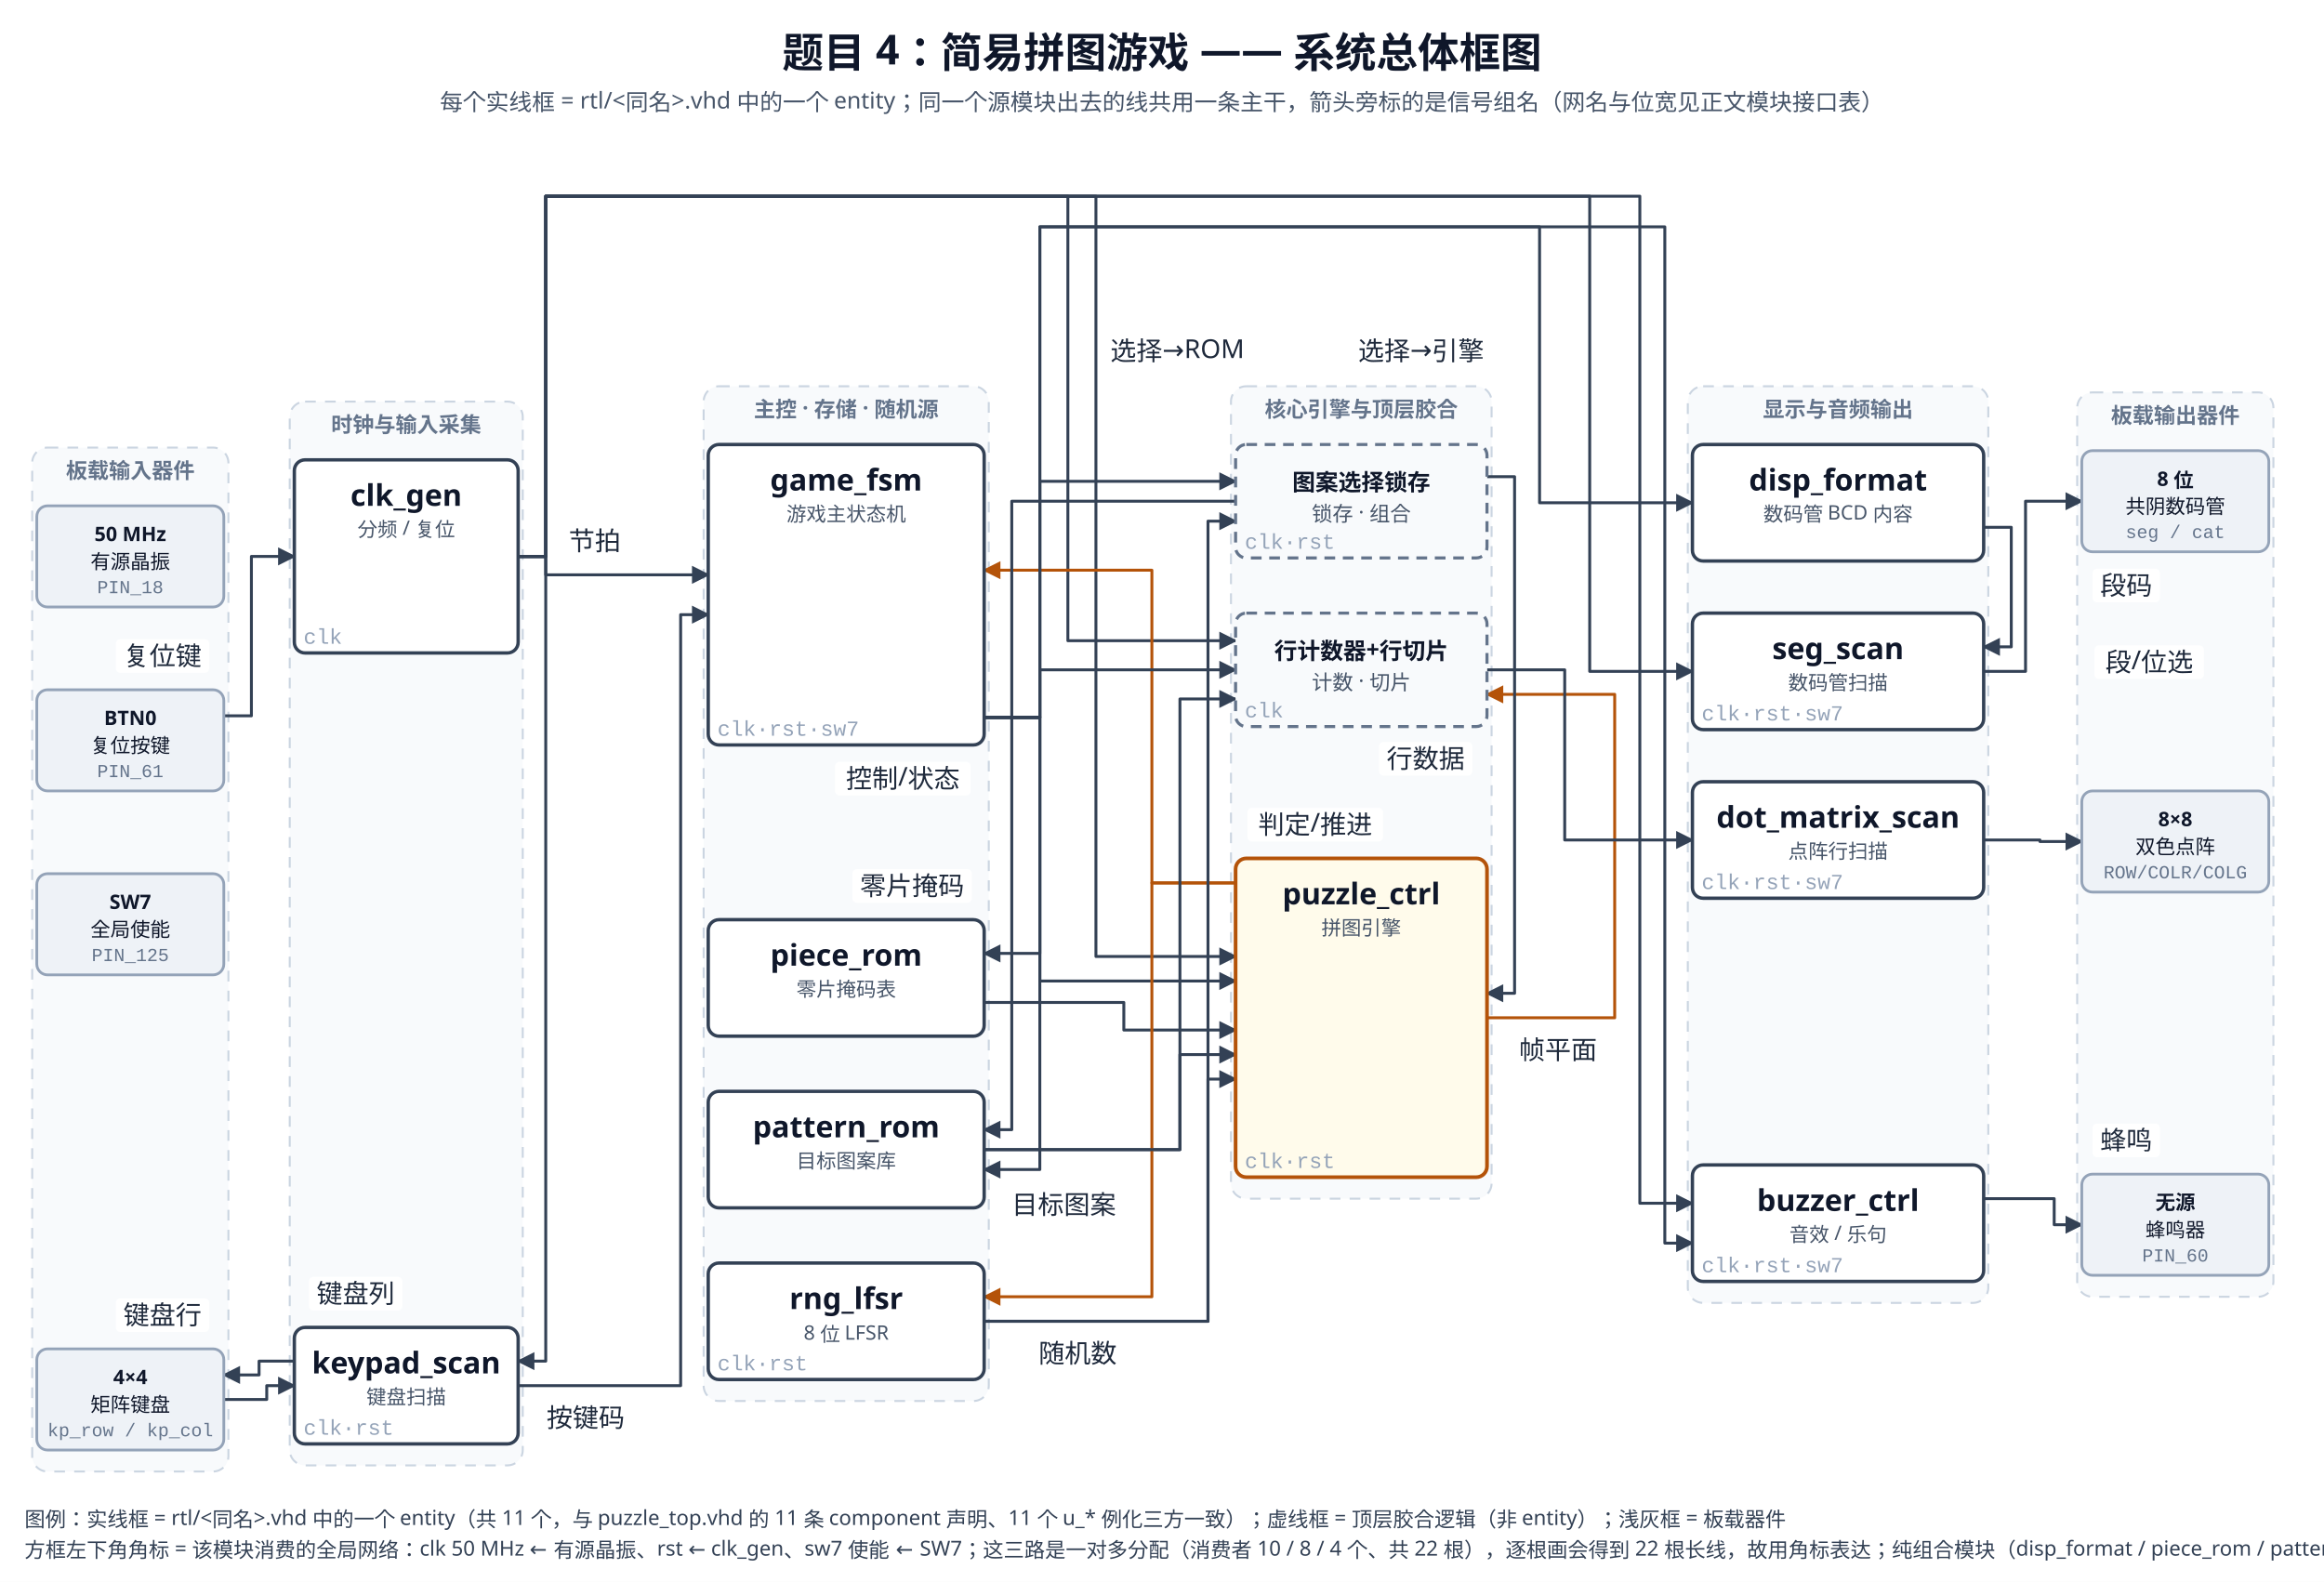
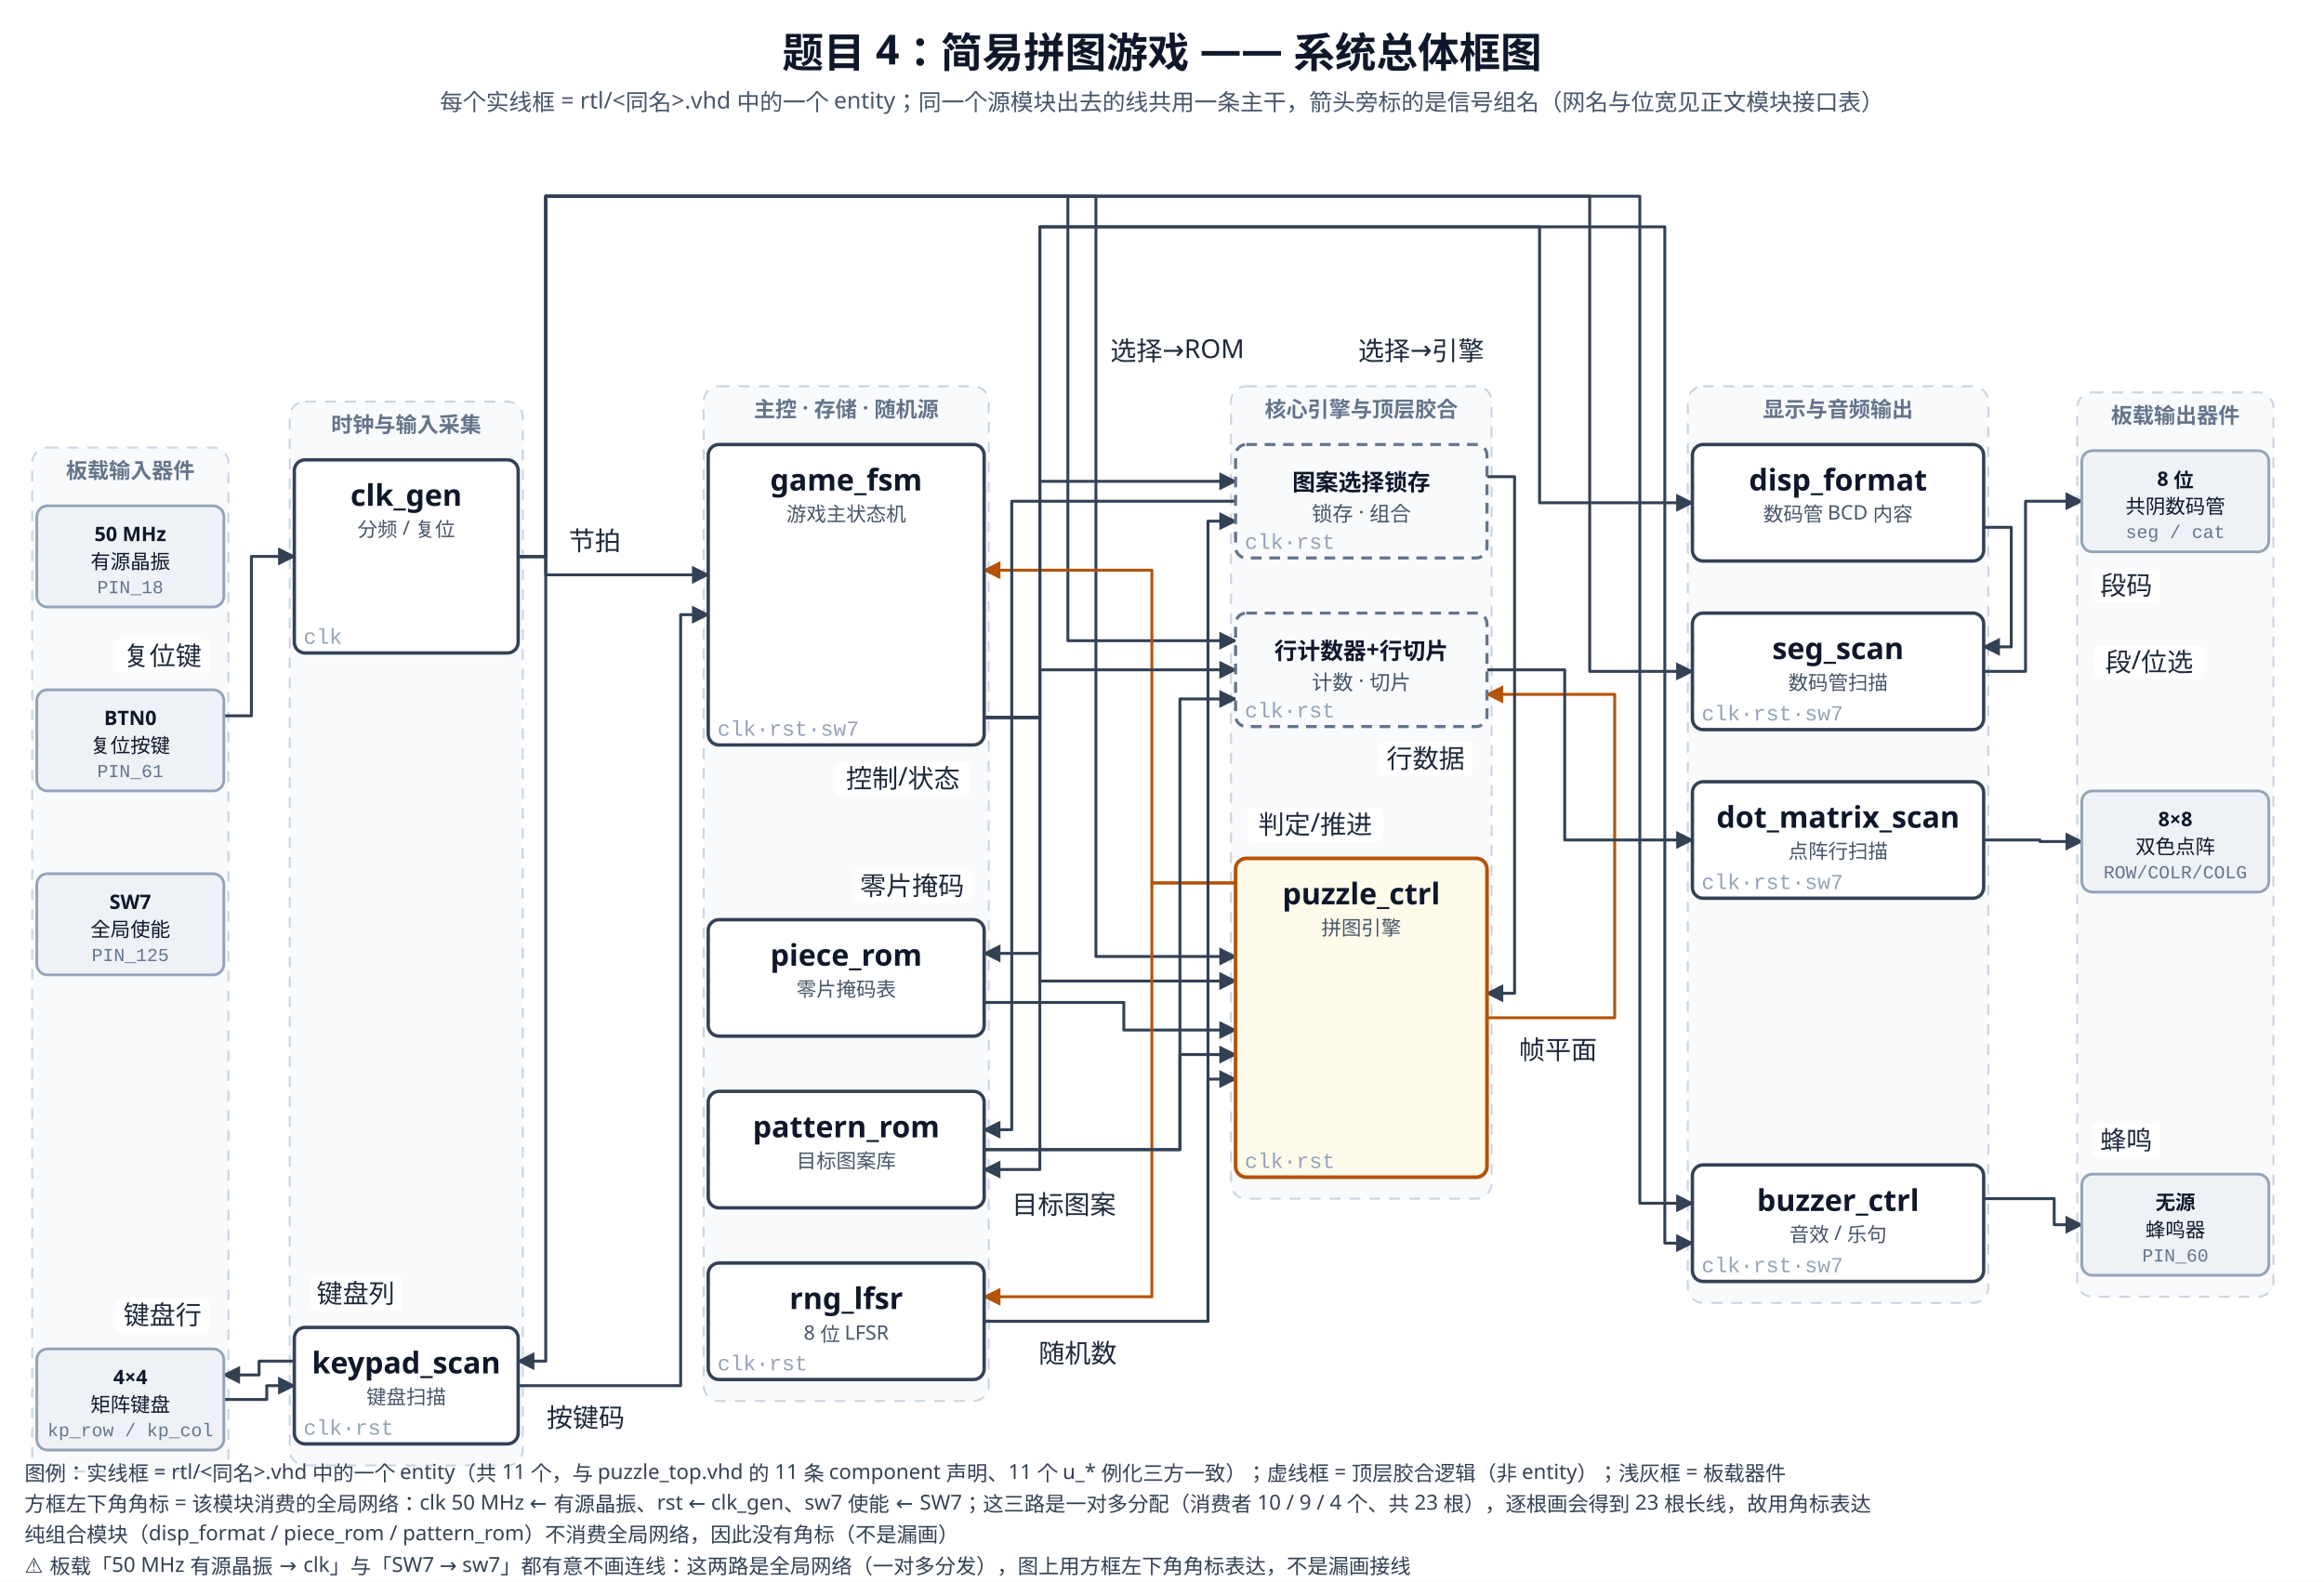
<svg xmlns="http://www.w3.org/2000/svg" width="1516" height="1032" viewBox="0 0 1516 1032">
  <defs>
    <marker id="ar" viewBox="0 0 10 10" refX="9" refY="5" markerWidth="6.2" markerHeight="6.2" orient="auto-start-reverse">
      <path d="M 0 0 L 10 5 L 0 10 z" fill="#334155" />
    </marker>
    <marker id="ar2" viewBox="0 0 10 10" refX="9" refY="5" markerWidth="6.2" markerHeight="6.2" orient="auto-start-reverse">
      <path d="M 0 0 L 10 5 L 0 10 z" fill="#b45309" />
    </marker>
  </defs>
  <rect width="1516" height="1032" fill="#ffffff" />
  <text x="758" y="44" font-family="Microsoft YaHei, SimSun, sans-serif" font-size="27" font-weight="bold" fill="#0f172a" text-anchor="middle">题目 4：简易拼图游戏 —— 系统总体框图</text>
  <text x="758" y="72" font-family="Microsoft YaHei, SimSun, sans-serif" font-size="15" fill="#475569" text-anchor="middle">每个实线框 = rtl/&lt;同名&gt;.vhd 中的一个 entity；同一个源模块出去的线共用一条主干，箭头旁标的是信号组名（网名与位宽见正文模块接口表）</text>
  <rect x="21" y="292" width="128" height="668" rx="10" fill="#f8fafc" stroke="#cbd5e1" stroke-width="1.3" stroke-dasharray="7 6" />
  <text x="85" y="312" font-family="Microsoft YaHei, SimSun, sans-serif" font-size="14" font-weight="bold" fill="#64748b" text-anchor="middle">板载输入器件</text>
  <rect x="189" y="262" width="152" height="694" rx="10" fill="#f8fafc" stroke="#cbd5e1" stroke-width="1.3" stroke-dasharray="7 6" />
  <text x="265" y="282" font-family="Microsoft YaHei, SimSun, sans-serif" font-size="14" font-weight="bold" fill="#64748b" text-anchor="middle">时钟与输入采集</text>
  <rect x="459" y="252" width="186" height="662" rx="10" fill="#f8fafc" stroke="#cbd5e1" stroke-width="1.3" stroke-dasharray="7 6" />
  <text x="552" y="272" font-family="Microsoft YaHei, SimSun, sans-serif" font-size="14" font-weight="bold" fill="#64748b" text-anchor="middle">主控 · 存储 · 随机源</text>
  <rect x="803" y="252" width="170" height="530" rx="10" fill="#f8fafc" stroke="#cbd5e1" stroke-width="1.3" stroke-dasharray="7 6" />
  <text x="888" y="272" font-family="Microsoft YaHei, SimSun, sans-serif" font-size="14" font-weight="bold" fill="#64748b" text-anchor="middle">核心引擎与顶层胶合</text>
  <rect x="1101" y="252" width="196" height="598" rx="10" fill="#f8fafc" stroke="#cbd5e1" stroke-width="1.3" stroke-dasharray="7 6" />
  <text x="1199" y="272" font-family="Microsoft YaHei, SimSun, sans-serif" font-size="14" font-weight="bold" fill="#64748b" text-anchor="middle">显示与音频输出</text>
  <rect x="1355" y="256" width="128" height="590" rx="10" fill="#f8fafc" stroke="#cbd5e1" stroke-width="1.3" stroke-dasharray="7 6" />
  <text x="1419" y="276" font-family="Microsoft YaHei, SimSun, sans-serif" font-size="14" font-weight="bold" fill="#64748b" text-anchor="middle">板载输出器件</text>
  <path d="M 146.0 467.0 L 164.0 467.0 L 164.0 363.0 L 192.0 363.0" fill="none" stroke="#334155" stroke-width="1.9" stroke-linejoin="round" marker-end="url(#ar)" />
  <path d="M 146.0 913.0 L 174.0 913.0 L 174.0 904.0 L 192.0 904.0" fill="none" stroke="#334155" stroke-width="1.9" stroke-linejoin="round" marker-end="url(#ar)" />
  <path d="M 192.0 888.0 L 169.0 888.0 L 169.0 897.0 L 146.0 897.0" fill="none" stroke="#334155" stroke-width="1.9" stroke-linejoin="round" marker-end="url(#ar)" />
  <path d="M 338.0 363.0 L 356.0 363.0 L 356.0 888.0 L 338.0 888.0" fill="none" stroke="#334155" stroke-width="1.9" stroke-linejoin="round" marker-end="url(#ar)" />
  <path d="M 338.0 363.0 L 356.0 363.0 L 356.0 375.0 L 462.0 375.0" fill="none" stroke="#334155" stroke-width="1.9" stroke-linejoin="round" marker-end="url(#ar)" />
  <path d="M 338.0 363.0 L 356.0 363.0 L 356.0 128.0 L 1069.7 128.0 L 1069.7 785.0 L 1104.0 785.0" fill="none" stroke="#334155" stroke-width="1.9" stroke-linejoin="round" marker-end="url(#ar)" />
  <path d="M 338.0 363.0 L 356.0 363.0 L 356.0 128.0 L 714.9 128.0 L 714.9 624.0 L 806.0 624.0" fill="none" stroke="#334155" stroke-width="1.9" stroke-linejoin="round" marker-end="url(#ar)" />
  <path d="M 338.0 363.0 L 356.0 363.0 L 356.0 128.0 L 1037.0 128.0 L 1037.0 438.0 L 1104.0 438.0" fill="none" stroke="#334155" stroke-width="1.9" stroke-linejoin="round" marker-end="url(#ar)" />
  <path d="M 338.0 363.0 L 356.0 363.0 L 356.0 128.0 L 696.6 128.0 L 696.6 418.0 L 806.0 418.0" fill="none" stroke="#334155" stroke-width="1.9" stroke-linejoin="round" marker-end="url(#ar)" />
  <path d="M 338.0 904.0 L 444.0 904.0 L 444.0 401.0 L 462.0 401.0" fill="none" stroke="#334155" stroke-width="1.9" stroke-linejoin="round" marker-end="url(#ar)" />
  <path d="M 642.0 468.0 L 678.3 468.0 L 678.3 622.0 L 642.0 622.0" fill="none" stroke="#334155" stroke-width="1.9" stroke-linejoin="round" marker-end="url(#ar)" />
  <path d="M 642.0 468.0 L 678.3 468.0 L 678.3 763.0 L 642.0 763.0" fill="none" stroke="#334155" stroke-width="1.9" stroke-linejoin="round" marker-end="url(#ar)" />
  <path d="M 642.0 468.0 L 678.3 468.0 L 678.3 640.0 L 806.0 640.0" fill="none" stroke="#334155" stroke-width="1.9" stroke-linejoin="round" marker-end="url(#ar)" />
  <path d="M 806.0 576.0 L 751.4 576.0 L 751.4 372.0 L 642.0 372.0" fill="none" stroke="#b45309" stroke-width="1.9" stroke-linejoin="round" marker-end="url(#ar2)" />
  <path d="M 642.0 654.0 L 733.1 654.0 L 733.1 672.0 L 806.0 672.0" fill="none" stroke="#334155" stroke-width="1.9" stroke-linejoin="round" marker-end="url(#ar)" />
  <path d="M 642.0 750.0 L 769.7 750.0 L 769.7 688.0 L 806.0 688.0" fill="none" stroke="#334155" stroke-width="1.9" stroke-linejoin="round" marker-end="url(#ar)" />
  <path d="M 642.0 862.0 L 788.0 862.0 L 788.0 704.0 L 806.0 704.0" fill="none" stroke="#334155" stroke-width="1.9" stroke-linejoin="round" marker-end="url(#ar)" />
  <path d="M 806.0 576.0 L 751.4 576.0 L 751.4 846.0 L 642.0 846.0" fill="none" stroke="#b45309" stroke-width="1.9" stroke-linejoin="round" marker-end="url(#ar2)" />
  <path d="M 642.0 468.0 L 678.3 468.0 L 678.3 148.0 L 1004.3 148.0 L 1004.3 328.0 L 1104.0 328.0" fill="none" stroke="#334155" stroke-width="1.9" stroke-linejoin="round" marker-end="url(#ar)" />
  <path d="M 1294.0 344.0 L 1312.0 344.0 L 1312.0 422.0 L 1294.0 422.0" fill="none" stroke="#334155" stroke-width="1.9" stroke-linejoin="round" marker-end="url(#ar)" />
  <path d="M 1294.0 438.0 L 1321.3 438.0 L 1321.3 327.0 L 1358.0 327.0" fill="none" stroke="#334155" stroke-width="1.9" stroke-linejoin="round" marker-end="url(#ar)" />
  <path d="M 642.0 468.0 L 678.3 468.0 L 678.3 148.0 L 1086.0 148.0 L 1086.0 811.0 L 1104.0 811.0" fill="none" stroke="#334155" stroke-width="1.9" stroke-linejoin="round" marker-end="url(#ar)" />
  <path d="M 1294.0 782.0 L 1340.0 782.0 L 1340.0 799.0 L 1358.0 799.0" fill="none" stroke="#334155" stroke-width="1.9" stroke-linejoin="round" marker-end="url(#ar)" />
  <path d="M 970.0 664.0 L 1053.3 664.0 L 1053.3 453.0 L 970.0 453.0" fill="none" stroke="#b45309" stroke-width="1.9" stroke-linejoin="round" marker-end="url(#ar2)" />
  <path d="M 642.0 468.0 L 678.3 468.0 L 678.3 437.0 L 806.0 437.0" fill="none" stroke="#334155" stroke-width="1.9" stroke-linejoin="round" marker-end="url(#ar)" />
  <path d="M 642.0 750.0 L 769.7 750.0 L 769.7 456.0 L 806.0 456.0" fill="none" stroke="#334155" stroke-width="1.9" stroke-linejoin="round" marker-end="url(#ar)" />
  <path d="M 970.0 437.0 L 1020.7 437.0 L 1020.7 548.0 L 1104.0 548.0" fill="none" stroke="#334155" stroke-width="1.9" stroke-linejoin="round" marker-end="url(#ar)" />
  <path d="M 1294.0 548.0 L 1330.7 548.0 L 1330.7 549.0 L 1358.0 549.0" fill="none" stroke="#334155" stroke-width="1.9" stroke-linejoin="round" marker-end="url(#ar)" />
  <path d="M 642.0 468.0 L 678.3 468.0 L 678.3 314.0 L 806.0 314.0" fill="none" stroke="#334155" stroke-width="1.9" stroke-linejoin="round" marker-end="url(#ar)" />
  <path d="M 642.0 862.0 L 788.0 862.0 L 788.0 340.0 L 806.0 340.0" fill="none" stroke="#334155" stroke-width="1.9" stroke-linejoin="round" marker-end="url(#ar)" />
  <path d="M 806.0 327.0 L 660.0 327.0 L 660.0 737.0 L 642.0 737.0" fill="none" stroke="#334155" stroke-width="1.9" stroke-linejoin="round" marker-end="url(#ar)" />
  <path d="M 970.0 311.0 L 988.0 311.0 L 988.0 648.0 L 970.0 648.0" fill="none" stroke="#334155" stroke-width="1.9" stroke-linejoin="round" marker-end="url(#ar)" />
  <rect x="192" y="300" width="146" height="126" rx="7" fill="#ffffff" stroke="#334155" stroke-width="2.2" />
  <text x="265" y="330" font-family="Microsoft YaHei, SimSun, sans-serif" font-size="19.5" font-weight="bold" fill="#0f172a" text-anchor="middle">clk_gen</text>
  <text x="265" y="350" font-family="Microsoft YaHei, SimSun, sans-serif" font-size="13.0" fill="#475569" text-anchor="middle">分频 / 复位</text>
  <text x="198" y="420" font-family="Consolas, Courier New, monospace" font-size="14.0" fill="#94a3b8">clk</text>
  <rect x="192" y="866" width="146" height="76" rx="7" fill="#ffffff" stroke="#334155" stroke-width="2.2" />
  <text x="265" y="896" font-family="Microsoft YaHei, SimSun, sans-serif" font-size="19.5" font-weight="bold" fill="#0f172a" text-anchor="middle">keypad_scan</text>
  <text x="265" y="916" font-family="Microsoft YaHei, SimSun, sans-serif" font-size="13.0" fill="#475569" text-anchor="middle">键盘扫描</text>
  <text x="198" y="936" font-family="Consolas, Courier New, monospace" font-size="14.0" fill="#94a3b8">clk·rst</text>
  <rect x="462" y="290" width="180" height="196" rx="7" fill="#ffffff" stroke="#334155" stroke-width="2.2" />
  <text x="552" y="320" font-family="Microsoft YaHei, SimSun, sans-serif" font-size="19.5" font-weight="bold" fill="#0f172a" text-anchor="middle">game_fsm</text>
  <text x="552" y="340" font-family="Microsoft YaHei, SimSun, sans-serif" font-size="13.0" fill="#475569" text-anchor="middle">游戏主状态机</text>
  <text x="468" y="480" font-family="Consolas, Courier New, monospace" font-size="14.0" fill="#94a3b8">clk·rst·sw7</text>
  <rect x="462" y="600" width="180" height="76" rx="7" fill="#ffffff" stroke="#334155" stroke-width="2.2" />
  <text x="552" y="630" font-family="Microsoft YaHei, SimSun, sans-serif" font-size="19.5" font-weight="bold" fill="#0f172a" text-anchor="middle">piece_rom</text>
  <text x="552" y="650" font-family="Microsoft YaHei, SimSun, sans-serif" font-size="13.0" fill="#475569" text-anchor="middle">零片掩码表</text>
  <rect x="462" y="712" width="180" height="76" rx="7" fill="#ffffff" stroke="#334155" stroke-width="2.2" />
  <text x="552" y="742" font-family="Microsoft YaHei, SimSun, sans-serif" font-size="19.5" font-weight="bold" fill="#0f172a" text-anchor="middle">pattern_rom</text>
  <text x="552" y="762" font-family="Microsoft YaHei, SimSun, sans-serif" font-size="13.0" fill="#475569" text-anchor="middle">目标图案库</text>
  <rect x="462" y="824" width="180" height="76" rx="7" fill="#ffffff" stroke="#334155" stroke-width="2.2" />
  <text x="552" y="854" font-family="Microsoft YaHei, SimSun, sans-serif" font-size="19.5" font-weight="bold" fill="#0f172a" text-anchor="middle">rng_lfsr</text>
  <text x="552" y="874" font-family="Microsoft YaHei, SimSun, sans-serif" font-size="13.0" fill="#475569" text-anchor="middle">8 位 LFSR</text>
  <text x="468" y="894" font-family="Consolas, Courier New, monospace" font-size="14.0" fill="#94a3b8">clk·rst</text>
  <rect x="806" y="560" width="164" height="208" rx="7" fill="#fffbeb" stroke="#b45309" stroke-width="2.4" />
  <text x="888" y="590" font-family="Microsoft YaHei, SimSun, sans-serif" font-size="19.5" font-weight="bold" fill="#0f172a" text-anchor="middle">puzzle_ctrl</text>
  <text x="888" y="610" font-family="Microsoft YaHei, SimSun, sans-serif" font-size="13.0" fill="#475569" text-anchor="middle">拼图引擎</text>
  <text x="812" y="762" font-family="Consolas, Courier New, monospace" font-size="14.0" fill="#94a3b8">clk·rst</text>
  <rect x="1104" y="290" width="190" height="76" rx="7" fill="#ffffff" stroke="#334155" stroke-width="2.2" />
  <text x="1199" y="320" font-family="Microsoft YaHei, SimSun, sans-serif" font-size="19.5" font-weight="bold" fill="#0f172a" text-anchor="middle">disp_format</text>
  <text x="1199" y="340" font-family="Microsoft YaHei, SimSun, sans-serif" font-size="13.0" fill="#475569" text-anchor="middle">数码管 BCD 内容</text>
  <rect x="1104" y="400" width="190" height="76" rx="7" fill="#ffffff" stroke="#334155" stroke-width="2.2" />
  <text x="1199" y="430" font-family="Microsoft YaHei, SimSun, sans-serif" font-size="19.5" font-weight="bold" fill="#0f172a" text-anchor="middle">seg_scan</text>
  <text x="1199" y="450" font-family="Microsoft YaHei, SimSun, sans-serif" font-size="13.0" fill="#475569" text-anchor="middle">数码管扫描</text>
  <text x="1110" y="470" font-family="Consolas, Courier New, monospace" font-size="14.0" fill="#94a3b8">clk·rst·sw7</text>
  <rect x="1104" y="510" width="190" height="76" rx="7" fill="#ffffff" stroke="#334155" stroke-width="2.2" />
  <text x="1199" y="540" font-family="Microsoft YaHei, SimSun, sans-serif" font-size="19.5" font-weight="bold" fill="#0f172a" text-anchor="middle">dot_matrix_scan</text>
  <text x="1199" y="560" font-family="Microsoft YaHei, SimSun, sans-serif" font-size="13.0" fill="#475569" text-anchor="middle">点阵行扫描</text>
  <text x="1110" y="580" font-family="Consolas, Courier New, monospace" font-size="14.0" fill="#94a3b8">clk·rst·sw7</text>
  <rect x="1104" y="760" width="190" height="76" rx="7" fill="#ffffff" stroke="#334155" stroke-width="2.2" />
  <text x="1199" y="790" font-family="Microsoft YaHei, SimSun, sans-serif" font-size="19.5" font-weight="bold" fill="#0f172a" text-anchor="middle">buzzer_ctrl</text>
  <text x="1199" y="810" font-family="Microsoft YaHei, SimSun, sans-serif" font-size="13.0" fill="#475569" text-anchor="middle">音效 / 乐句</text>
  <text x="1110" y="830" font-family="Consolas, Courier New, monospace" font-size="14.0" fill="#94a3b8">clk·rst·sw7</text>
  <rect x="24" y="330" width="122" height="66" rx="7" fill="#eef2f7" stroke="#94a3b8" stroke-width="1.8" />
  <text x="85" y="353" font-family="Microsoft YaHei, SimSun, sans-serif" font-size="13" font-weight="bold" fill="#0f172a" text-anchor="middle">50 MHz</text>
  <text x="85" y="371" font-family="Microsoft YaHei, SimSun, sans-serif" font-size="13" fill="#0f172a" text-anchor="middle">有源晶振</text>
  <text x="85" y="387" font-family="Consolas, Courier New, monospace" font-size="12.0" fill="#64748b" text-anchor="middle">PIN_18</text>
  <rect x="24" y="450" width="122" height="66" rx="7" fill="#eef2f7" stroke="#94a3b8" stroke-width="1.8" />
  <text x="85" y="473" font-family="Microsoft YaHei, SimSun, sans-serif" font-size="13" font-weight="bold" fill="#0f172a" text-anchor="middle">BTN0</text>
  <text x="85" y="491" font-family="Microsoft YaHei, SimSun, sans-serif" font-size="13" fill="#0f172a" text-anchor="middle">复位按键</text>
  <text x="85" y="507" font-family="Consolas, Courier New, monospace" font-size="12.0" fill="#64748b" text-anchor="middle">PIN_61</text>
  <rect x="24" y="570" width="122" height="66" rx="7" fill="#eef2f7" stroke="#94a3b8" stroke-width="1.8" />
  <text x="85" y="593" font-family="Microsoft YaHei, SimSun, sans-serif" font-size="13" font-weight="bold" fill="#0f172a" text-anchor="middle">SW7</text>
  <text x="85" y="611" font-family="Microsoft YaHei, SimSun, sans-serif" font-size="13" fill="#0f172a" text-anchor="middle">全局使能</text>
  <text x="85" y="627" font-family="Consolas, Courier New, monospace" font-size="12.0" fill="#64748b" text-anchor="middle">PIN_125</text>
  <rect x="24" y="880" width="122" height="66" rx="7" fill="#eef2f7" stroke="#94a3b8" stroke-width="1.8" />
  <text x="85" y="903" font-family="Microsoft YaHei, SimSun, sans-serif" font-size="13" font-weight="bold" fill="#0f172a" text-anchor="middle">4×4</text>
  <text x="85" y="921" font-family="Microsoft YaHei, SimSun, sans-serif" font-size="13" fill="#0f172a" text-anchor="middle">矩阵键盘</text>
  <text x="85" y="937" font-family="Consolas, Courier New, monospace" font-size="12.0" fill="#64748b" text-anchor="middle">kp_row / kp_col</text>
  <rect x="1358" y="294" width="122" height="66" rx="7" fill="#eef2f7" stroke="#94a3b8" stroke-width="1.8" />
  <text x="1419" y="317" font-family="Microsoft YaHei, SimSun, sans-serif" font-size="13" font-weight="bold" fill="#0f172a" text-anchor="middle">8 位</text>
  <text x="1419" y="335" font-family="Microsoft YaHei, SimSun, sans-serif" font-size="13" fill="#0f172a" text-anchor="middle">共阴数码管</text>
  <text x="1419" y="351" font-family="Consolas, Courier New, monospace" font-size="12.0" fill="#64748b" text-anchor="middle">seg / cat</text>
  <rect x="1358" y="516" width="122" height="66" rx="7" fill="#eef2f7" stroke="#94a3b8" stroke-width="1.8" />
  <text x="1419" y="539" font-family="Microsoft YaHei, SimSun, sans-serif" font-size="13" font-weight="bold" fill="#0f172a" text-anchor="middle">8×8</text>
  <text x="1419" y="557" font-family="Microsoft YaHei, SimSun, sans-serif" font-size="13" fill="#0f172a" text-anchor="middle">双色点阵</text>
  <text x="1419" y="573" font-family="Consolas, Courier New, monospace" font-size="12.0" fill="#64748b" text-anchor="middle">ROW/COLR/COLG</text>
  <rect x="1358" y="766" width="122" height="66" rx="7" fill="#eef2f7" stroke="#94a3b8" stroke-width="1.8" />
  <text x="1419" y="789" font-family="Microsoft YaHei, SimSun, sans-serif" font-size="13" font-weight="bold" fill="#0f172a" text-anchor="middle">无源</text>
  <text x="1419" y="807" font-family="Microsoft YaHei, SimSun, sans-serif" font-size="13" fill="#0f172a" text-anchor="middle">蜂鸣器</text>
  <text x="1419" y="823" font-family="Consolas, Courier New, monospace" font-size="12.0" fill="#64748b" text-anchor="middle">PIN_60</text>
  <rect x="806" y="400" width="164" height="74" rx="7" fill="#f8fafc" stroke="#64748b" stroke-width="2.0" stroke-dasharray="7 5" />
  <text x="888" y="430" font-family="Microsoft YaHei, SimSun, sans-serif" font-size="15.0" font-weight="bold" fill="#0f172a" text-anchor="middle">行计数器+行切片</text>
  <text x="888" y="450" font-family="Microsoft YaHei, SimSun, sans-serif" font-size="13.5" fill="#475569" text-anchor="middle">计数 · 切片</text>
-   <text x="812" y="468" font-family="Consolas, Courier New, monospace" font-size="14.0" fill="#94a3b8">clk</text>
+   <text x="812" y="468" font-family="Consolas, Courier New, monospace" font-size="14.0" fill="#94a3b8">clk·rst</text>
  <rect x="806" y="290" width="164" height="74" rx="7" fill="#f8fafc" stroke="#64748b" stroke-width="2.0" stroke-dasharray="7 5" />
  <text x="888" y="320" font-family="Microsoft YaHei, SimSun, sans-serif" font-size="15.0" font-weight="bold" fill="#0f172a" text-anchor="middle">图案选择锁存</text>
  <text x="888" y="340" font-family="Microsoft YaHei, SimSun, sans-serif" font-size="13.5" fill="#475569" text-anchor="middle">锁存 · 组合</text>
  <text x="812" y="358" font-family="Consolas, Courier New, monospace" font-size="14.0" fill="#94a3b8">clk·rst</text>
  <rect x="75.5" y="417.0" width="61.0" height="22" rx="3" fill="#ffffff" fill-opacity="0.93" />
  <text x="106.0" y="434.0" font-family="Microsoft YaHei, SimSun, sans-serif" font-size="17.0" fill="#1e293b" text-anchor="middle">复位键</text>
  <rect x="75.5" y="847.0" width="61.0" height="22" rx="3" fill="#ffffff" fill-opacity="0.93" />
  <text x="106.0" y="864.0" font-family="Microsoft YaHei, SimSun, sans-serif" font-size="17.0" fill="#1e293b" text-anchor="middle">键盘行</text>
  <rect x="201.5" y="833.0" width="61.0" height="22" rx="3" fill="#ffffff" fill-opacity="0.93" />
  <text x="232.0" y="850.0" font-family="Microsoft YaHei, SimSun, sans-serif" font-size="17.0" fill="#1e293b" text-anchor="middle">键盘列</text>
  <rect x="366.0" y="342.0" width="44.0" height="22" rx="3" fill="#ffffff" fill-opacity="0.93" />
  <text x="388.0" y="359.0" font-family="Microsoft YaHei, SimSun, sans-serif" font-size="17.0" fill="#1e293b" text-anchor="middle">节拍</text>
  <rect x="351.5" y="914.0" width="61.0" height="22" rx="3" fill="#ffffff" fill-opacity="0.93" />
  <text x="382.0" y="931.0" font-family="Microsoft YaHei, SimSun, sans-serif" font-size="17.0" fill="#1e293b" text-anchor="middle">按键码</text>
  <rect x="544.7" y="497.0" width="88.5" height="22" rx="3" fill="#ffffff" fill-opacity="0.93" />
  <text x="589.0" y="514.0" font-family="Microsoft YaHei, SimSun, sans-serif" font-size="17.0" fill="#1e293b" text-anchor="middle">控制/状态</text>
  <rect x="813.7" y="527.0" width="88.5" height="22" rx="3" fill="#ffffff" fill-opacity="0.93" />
  <text x="858.0" y="544.0" font-family="Microsoft YaHei, SimSun, sans-serif" font-size="17.0" fill="#1e293b" text-anchor="middle">判定/推进</text>
  <rect x="556.0" y="567.0" width="78.0" height="22" rx="3" fill="#ffffff" fill-opacity="0.93" />
  <text x="595.0" y="584.0" font-family="Microsoft YaHei, SimSun, sans-serif" font-size="17.0" fill="#1e293b" text-anchor="middle">零片掩码</text>
  <rect x="655.0" y="775.0" width="78.0" height="22" rx="3" fill="#ffffff" fill-opacity="0.93" />
  <text x="694.0" y="792.0" font-family="Microsoft YaHei, SimSun, sans-serif" font-size="17.0" fill="#1e293b" text-anchor="middle">目标图案</text>
  <rect x="672.5" y="872.0" width="61.0" height="22" rx="3" fill="#ffffff" fill-opacity="0.93" />
  <text x="703.0" y="889.0" font-family="Microsoft YaHei, SimSun, sans-serif" font-size="17.0" fill="#1e293b" text-anchor="middle">随机数</text>
  <rect x="1365.0" y="371.0" width="44.0" height="22" rx="3" fill="#ffffff" fill-opacity="0.93" />
  <text x="1387.0" y="388.0" font-family="Microsoft YaHei, SimSun, sans-serif" font-size="17.0" fill="#1e293b" text-anchor="middle">段码</text>
  <rect x="1366.2" y="421.0" width="71.5" height="22" rx="3" fill="#ffffff" fill-opacity="0.93" />
  <text x="1402.0" y="438.0" font-family="Microsoft YaHei, SimSun, sans-serif" font-size="17.0" fill="#1e293b" text-anchor="middle">段/位选</text>
  <rect x="1365.0" y="733.0" width="44.0" height="22" rx="3" fill="#ffffff" fill-opacity="0.93" />
  <text x="1387.0" y="750.0" font-family="Microsoft YaHei, SimSun, sans-serif" font-size="17.0" fill="#1e293b" text-anchor="middle">蜂鸣</text>
  <rect x="985.8" y="674.0" width="61.0" height="22" rx="3" fill="#ffffff" fill-opacity="0.93" />
  <text x="1016.3" y="691.0" font-family="Microsoft YaHei, SimSun, sans-serif" font-size="17.0" fill="#1e293b" text-anchor="middle">帧平面</text>
  <rect x="899.5" y="484.0" width="61.0" height="22" rx="3" fill="#ffffff" fill-opacity="0.93" />
  <text x="930.0" y="501.0" font-family="Microsoft YaHei, SimSun, sans-serif" font-size="17.0" fill="#1e293b" text-anchor="middle">行数据</text>
  <rect x="724.9" y="218.0" width="86.2" height="22" rx="3" fill="#ffffff" fill-opacity="0.93" />
  <text x="768.0" y="235.0" font-family="Microsoft YaHei, SimSun, sans-serif" font-size="17.0" fill="#1e293b" text-anchor="middle">选择→ROM</text>
  <rect x="882.7" y="218.0" width="88.5" height="22" rx="3" fill="#ffffff" fill-opacity="0.93" />
  <text x="927.0" y="235.0" font-family="Microsoft YaHei, SimSun, sans-serif" font-size="17.0" fill="#1e293b" text-anchor="middle">选择→引擎</text>
-   <text x="16" y="996" font-family="Microsoft YaHei, SimSun, sans-serif" font-size="13.5" fill="#334155">图例：实线框 = rtl/&lt;同名&gt;.vhd 中的一个 entity（共 11 个，与 puzzle_top.vhd 的 11 条 component 声明、11 个 u_* 例化三方一致）；虚线框 = 顶层胶合逻辑（非 entity）；浅灰框 = 板载器件</text>
-   <text x="16" y="1016" font-family="Microsoft YaHei, SimSun, sans-serif" font-size="13.5" fill="#334155">方框左下角角标 = 该模块消费的全局网络：clk 50 MHz ← 有源晶振、rst ← clk_gen、sw7 使能 ← SW7；这三路是一对多分配（消费者 10 / 8 / 4 个、共 22 根），逐根画会得到 22 根长线，故用角标表达；纯组合模块（disp_format / piece_rom / pattern_rom）不消费全局网络，因此没有角标（不是漏画）</text>
+   <text x="16" y="966" font-family="Microsoft YaHei, SimSun, sans-serif" font-size="13.5" fill="#334155">图例：实线框 = rtl/&lt;同名&gt;.vhd 中的一个 entity（共 11 个，与 puzzle_top.vhd 的 11 条 component 声明、11 个 u_* 例化三方一致）；虚线框 = 顶层胶合逻辑（非 entity）；浅灰框 = 板载器件</text>
+   <text x="16" y="986" font-family="Microsoft YaHei, SimSun, sans-serif" font-size="13.5" fill="#334155">方框左下角角标 = 该模块消费的全局网络：clk 50 MHz ← 有源晶振、rst ← clk_gen、sw7 使能 ← SW7；这三路是一对多分配（消费者 10 / 9 / 4 个、共 23 根），逐根画会得到 23 根长线，故用角标表达</text>
+   <text x="16" y="1006" font-family="Microsoft YaHei, SimSun, sans-serif" font-size="13.5" fill="#334155">纯组合模块（disp_format / piece_rom / pattern_rom）不消费全局网络，因此没有角标（不是漏画）</text>
+   <text x="16" y="1026" font-family="Microsoft YaHei, SimSun, sans-serif" font-size="13.5" fill="#334155">⚠ 板载「50 MHz 有源晶振 → clk」与「SW7 → sw7」都有意不画连线：这两路是全局网络（一对多分发），图上用方框左下角角标表达，不是漏画接线</text>
</svg>
